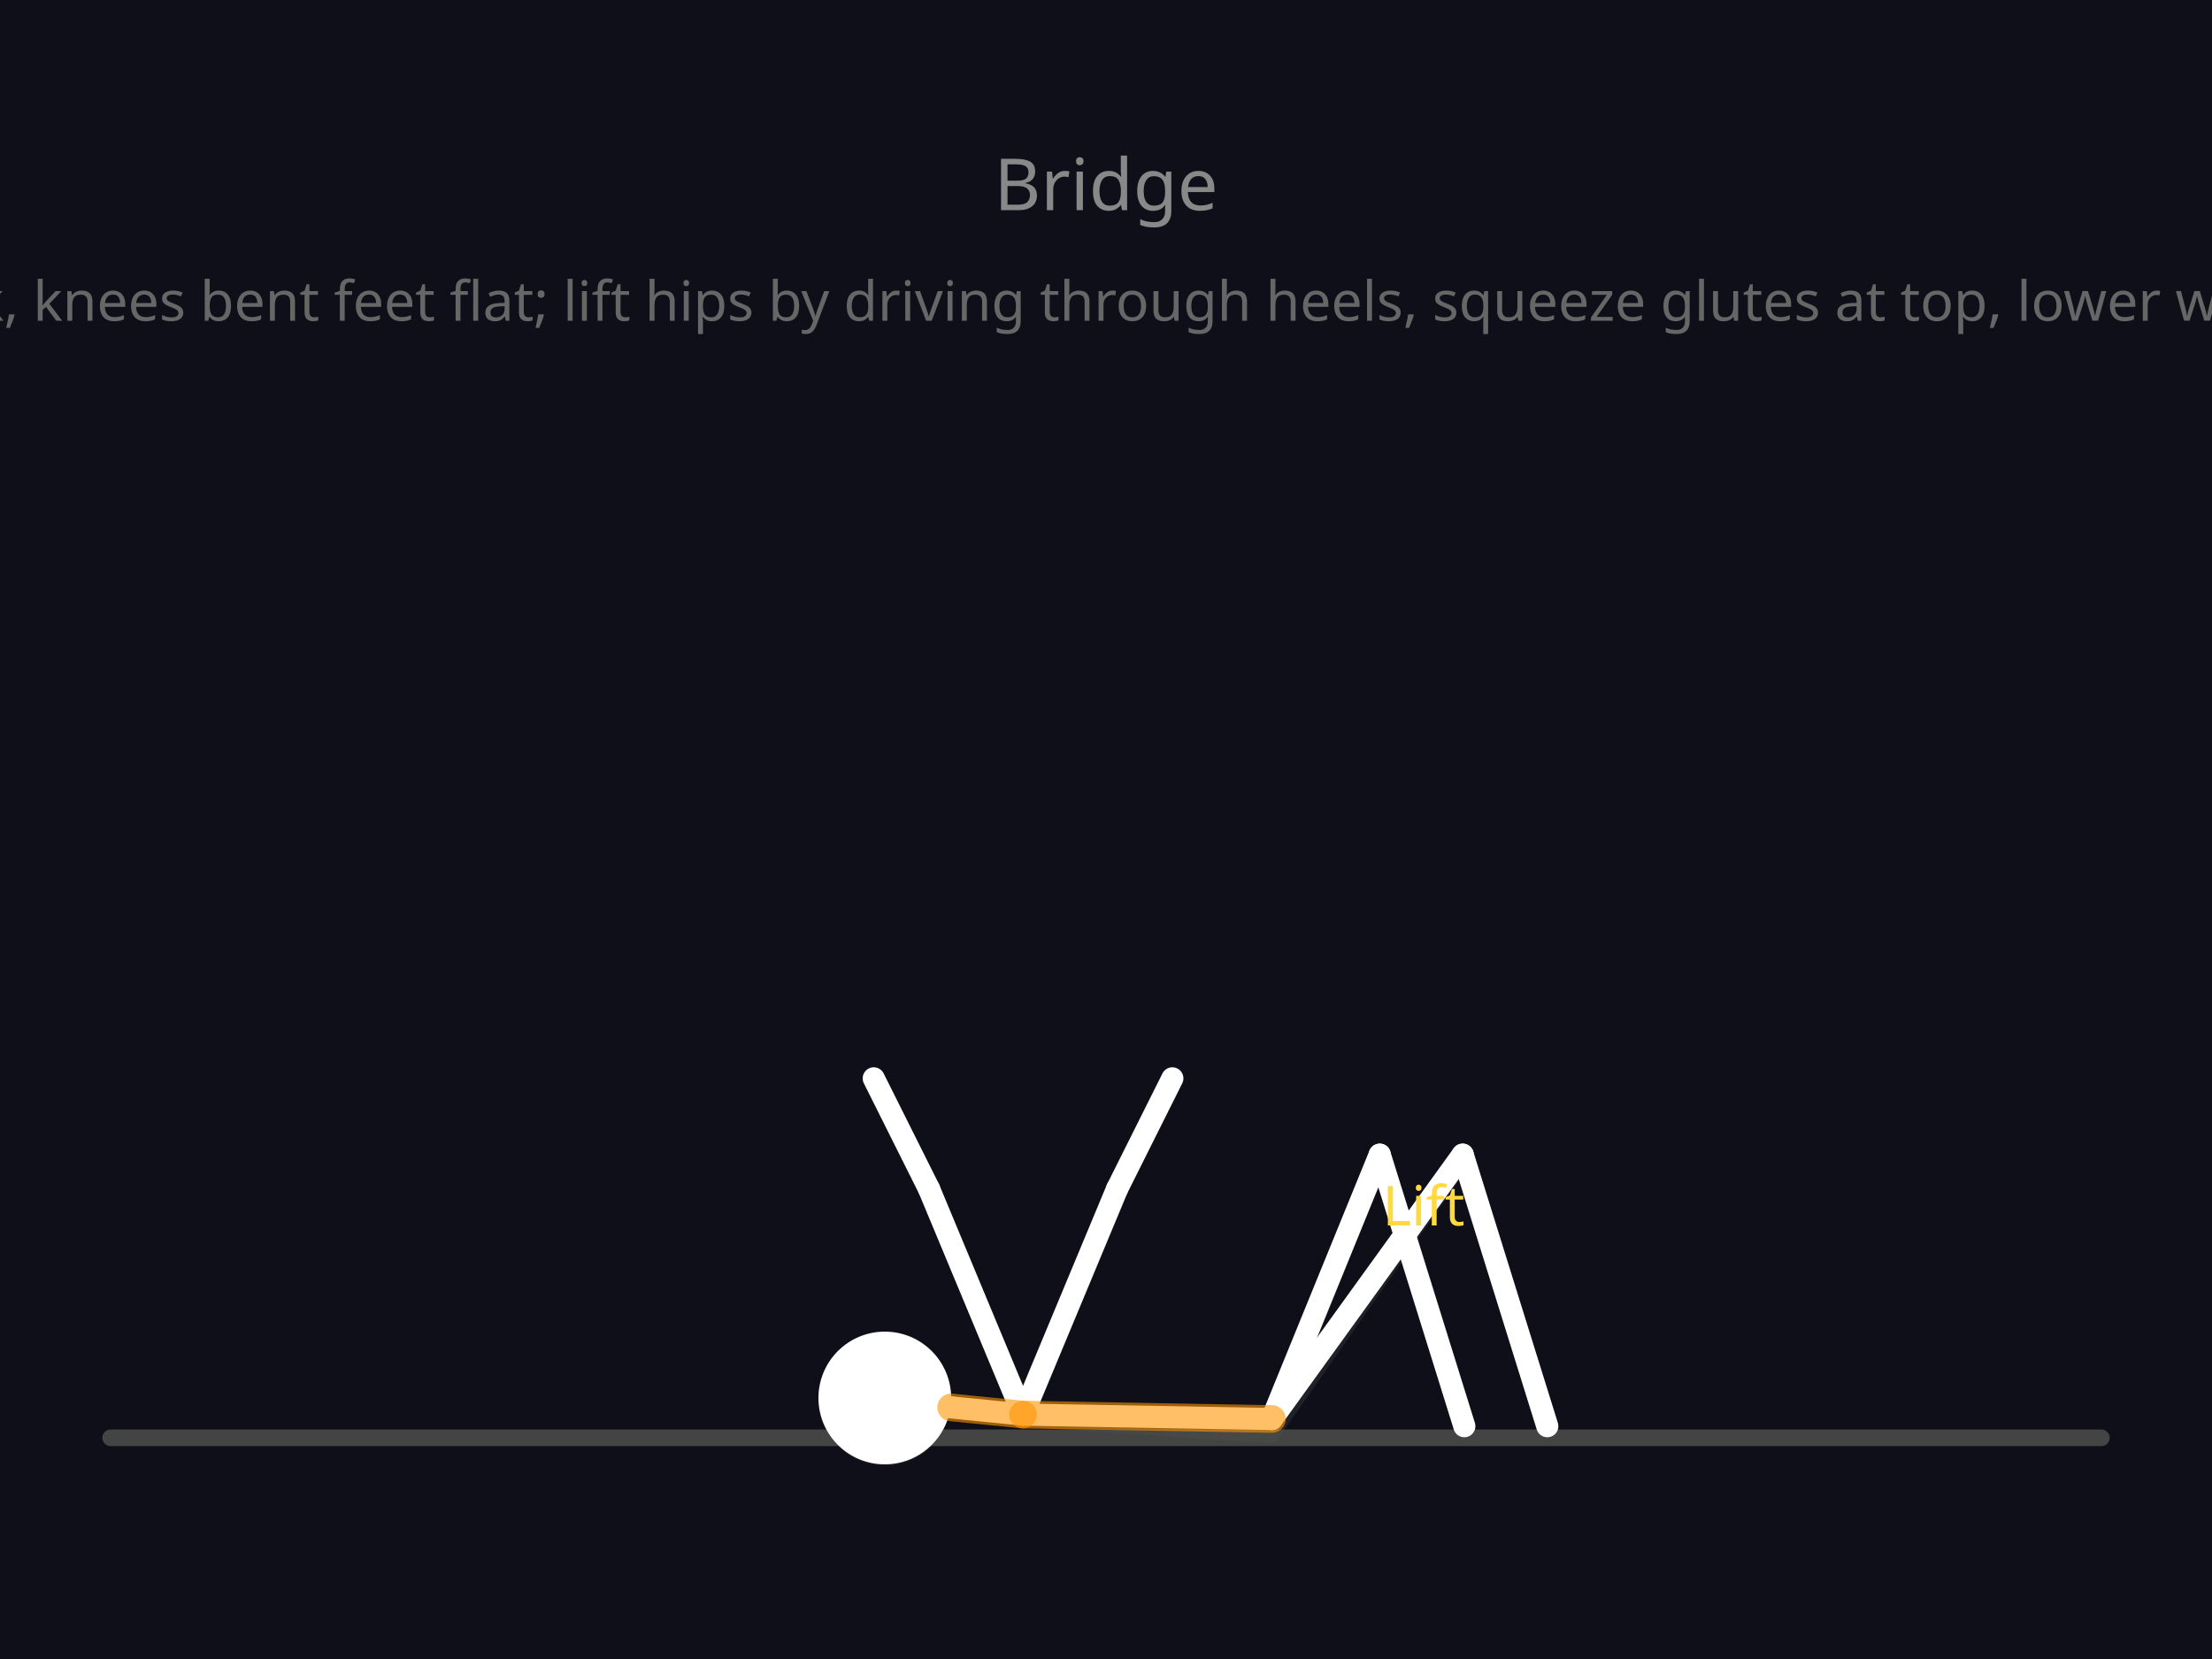
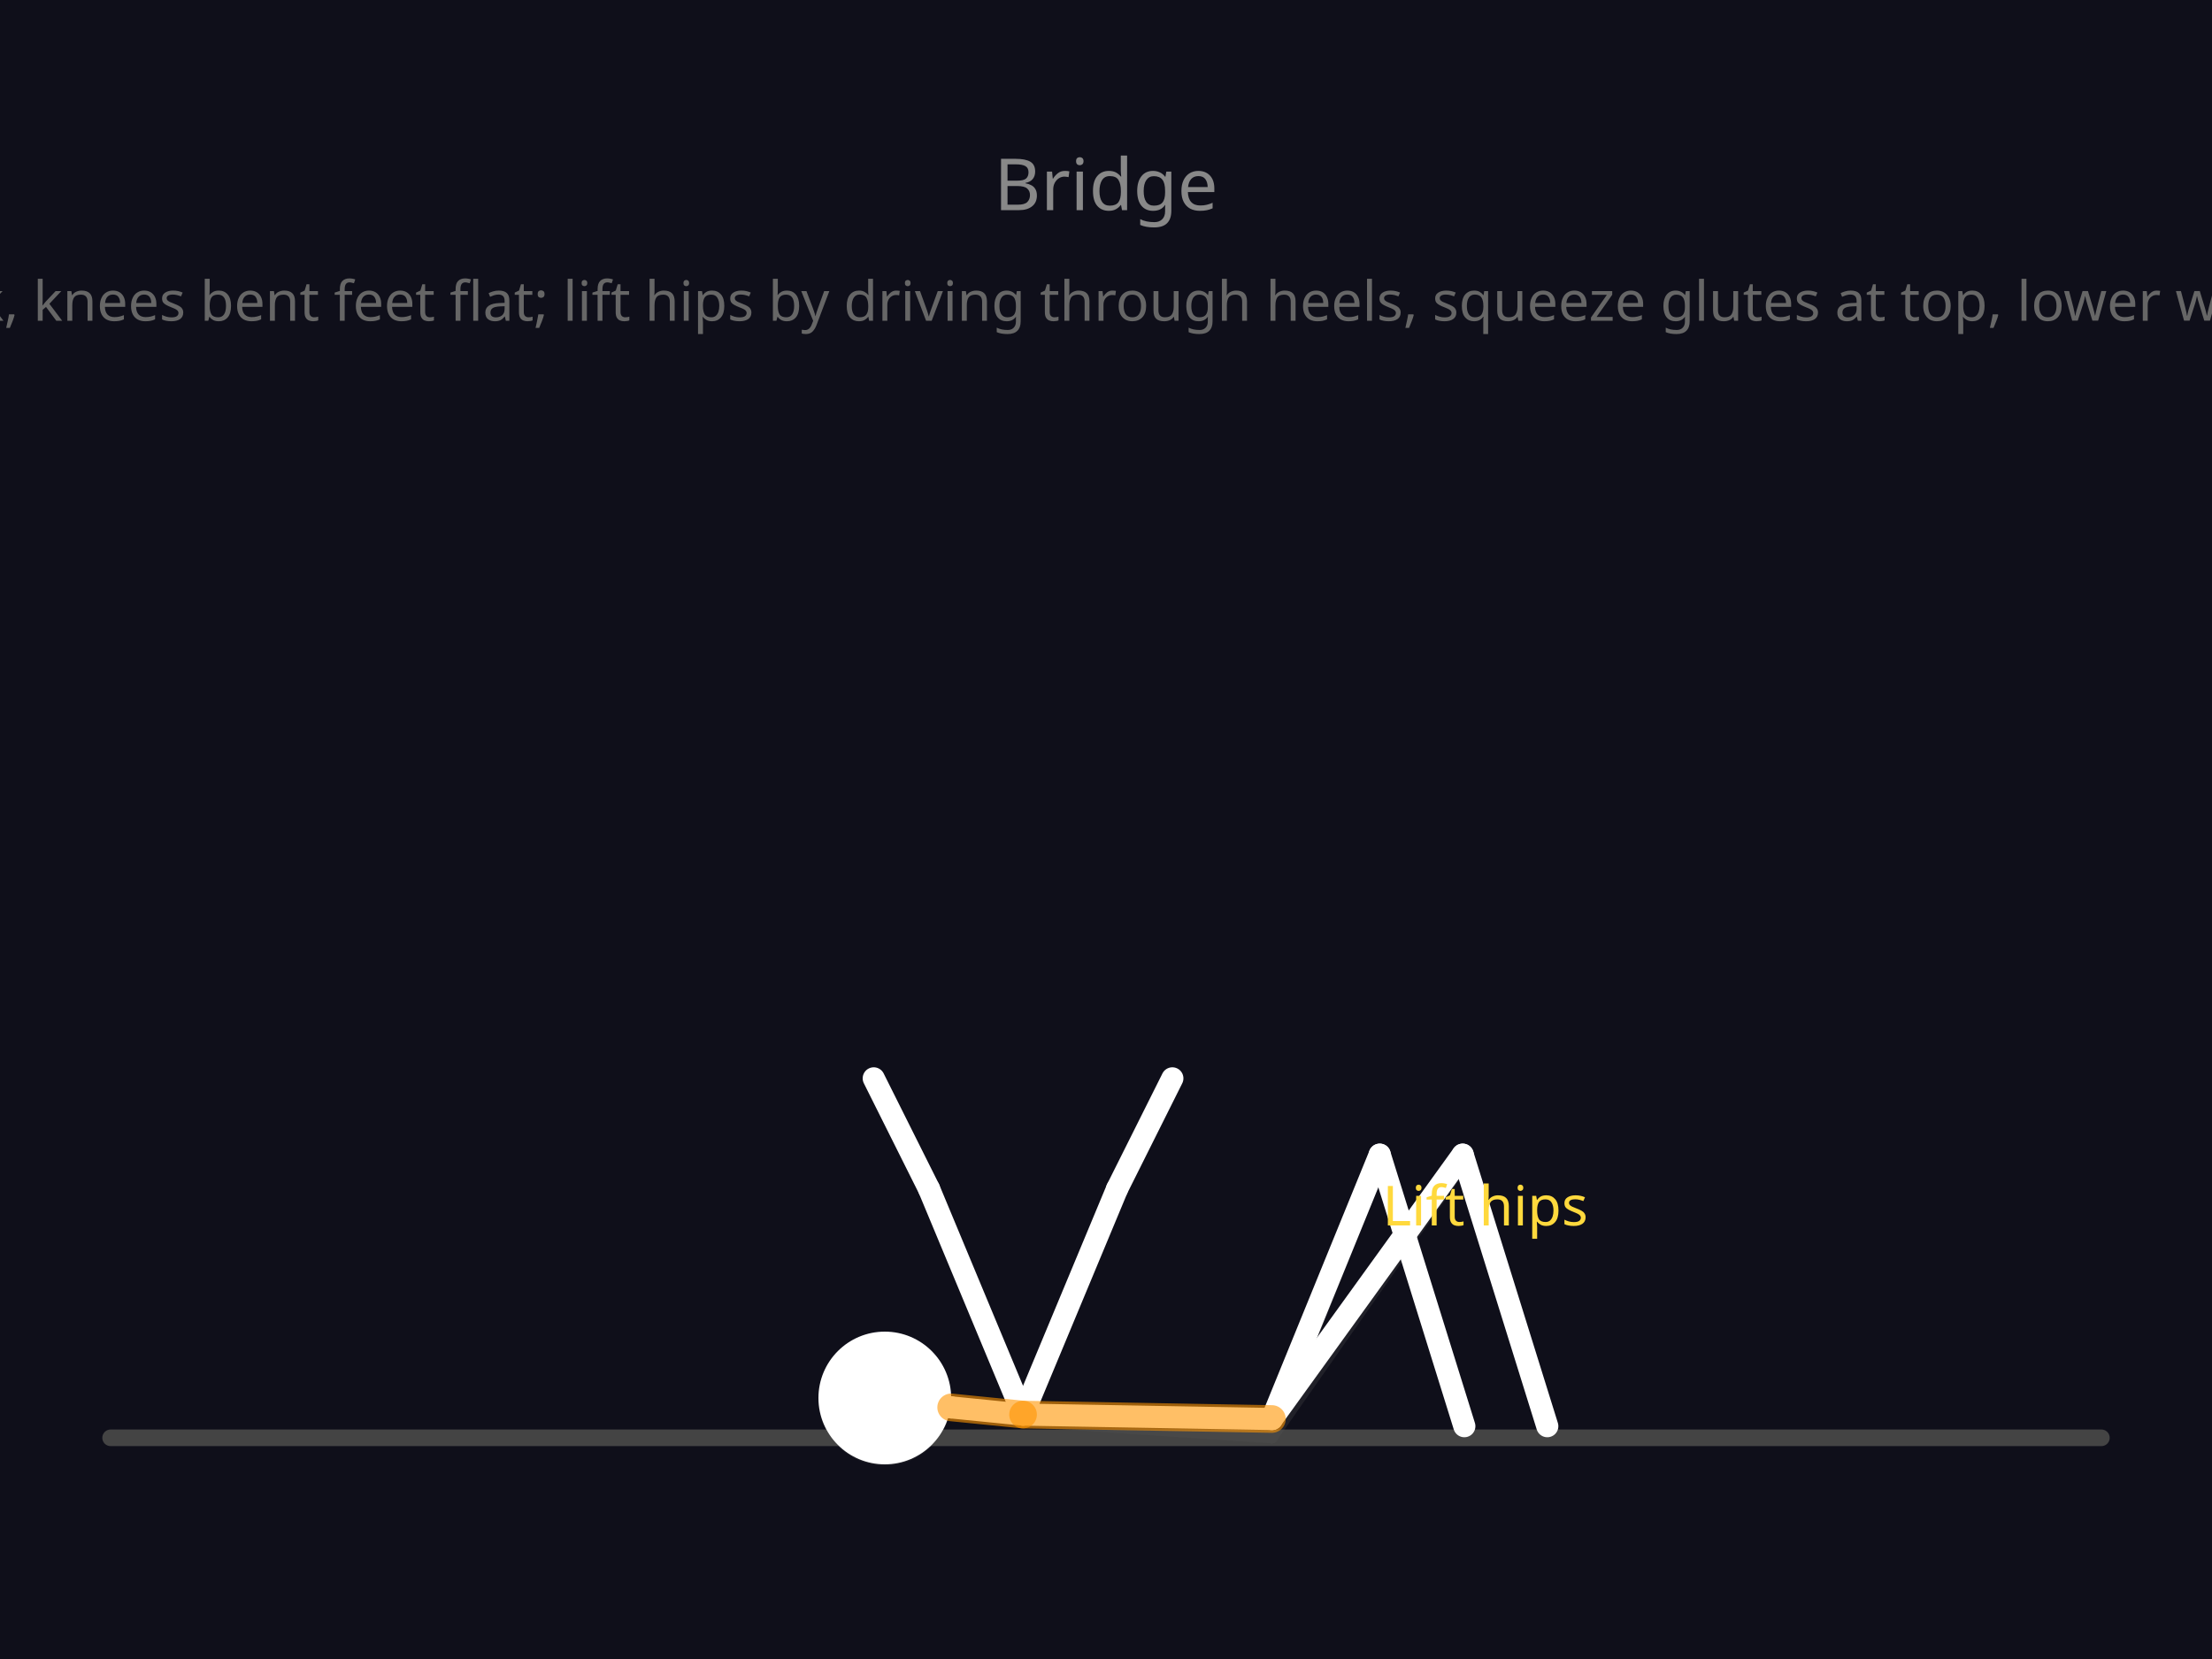
<svg xmlns="http://www.w3.org/2000/svg" viewBox="0 0 400 300">
  <rect width="400" height="300" fill="#0f0f1a" />
  <line x1="20" y1="260" x2="380" y2="260" stroke="#444" stroke-width="3" stroke-linecap="round" />
  <text x="200" y="38" fill="#888" font-size="13" font-family="sans-serif" text-anchor="middle">Bridge</text>
  <text x="200" y="58" fill="#666" font-size="10" font-family="sans-serif" text-anchor="middle">Lie on back, knees bent feet flat; lift hips by driving through heels, squeeze glutes at top, lower with control.</text>
  <g stroke="#555" stroke-width="2" fill="none" stroke-linecap="round" stroke-linejoin="round" opacity="0.25">
    <circle cx="160" cy="253" r="12" fill="#444" stroke="none" />
    <line x1="160" y1="253" x2="172" y2="255" />
    <line x1="172" y1="255" x2="185" y2="257" />
    <line x1="185" y1="257" x2="230" y2="260" />
    <line x1="185" y1="257" x2="168" y2="215" />
    <line x1="168" y1="215" x2="158" y2="195" />
    <line x1="185" y1="257" x2="202" y2="215" />
    <line x1="202" y1="215" x2="212" y2="195" />
    <line x1="230" y1="260" x2="265" y2="210" />
    <line x1="265" y1="210" x2="280" y2="258" />
    <line x1="230" y1="260" x2="250" y2="210" />
    <line x1="250" y1="210" x2="265" y2="258" />
  </g>
  <g stroke="#FFF" stroke-width="4" fill="none" stroke-linecap="round" stroke-linejoin="round">
    <circle cx="160" cy="252.8" r="12" fill="#FFF" stroke="none" />
    <line x1="160" y1="252.8" x2="172" y2="254.5" />
    <line x1="172" y1="254.5" x2="185" y2="255.8" />
    <line x1="185" y1="255.8" x2="230" y2="256.6" />
    <line x1="185" y1="255.8" x2="168" y2="215" />
    <line x1="168" y1="215" x2="158" y2="195" />
    <line x1="185" y1="255.8" x2="202" y2="215" />
    <line x1="202" y1="215" x2="212" y2="195" />
    <line x1="230" y1="256.6" x2="264.5" y2="208.8" />
    <line x1="264.5" y1="208.8" x2="279.8" y2="257.9" />
    <line x1="230" y1="256.6" x2="249.5" y2="208.8" />
    <line x1="249.5" y1="208.8" x2="264.8" y2="257.9" />
    <line x1="172" y1="254.5" x2="185" y2="255.8" stroke="#FF9500" stroke-width="5" opacity="0.6" />
    <line x1="185" y1="255.8" x2="230" y2="256.6" stroke="#FF9500" stroke-width="5" opacity="0.6" />
  </g>
-   <text x="250" y="221.6" fill="#FFD93D" font-size="10" font-family="sans-serif">Lift</text>
+   <text x="250" y="221.6" fill="#FFD93D" font-size="10" font-family="sans-serif">Lift hips</text>
</svg>
